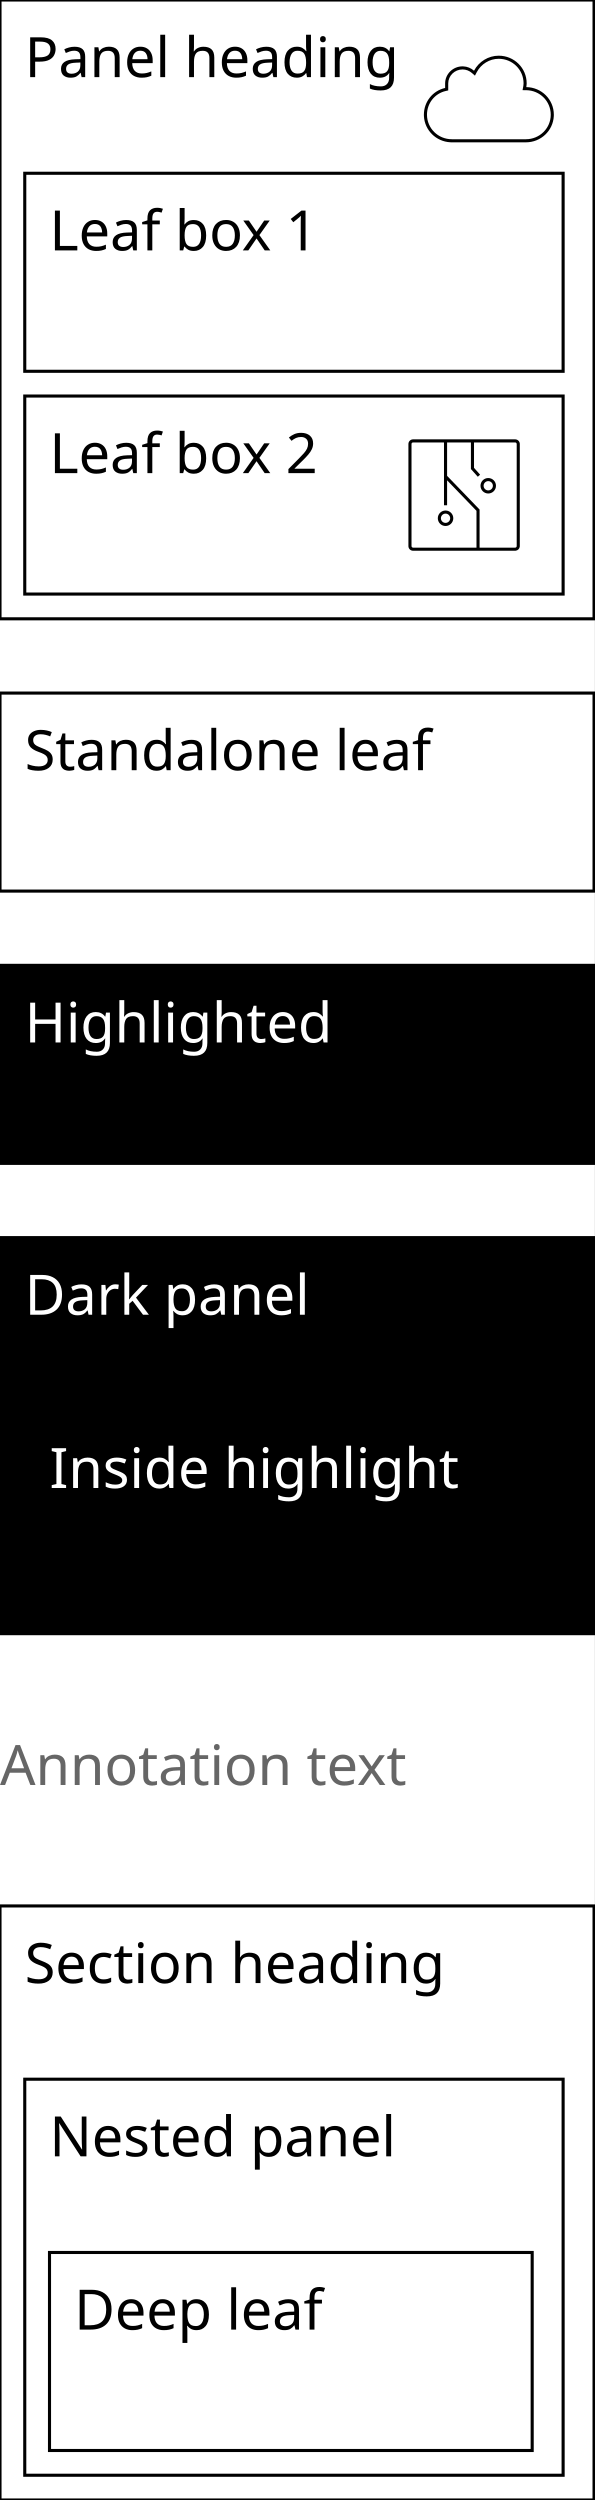
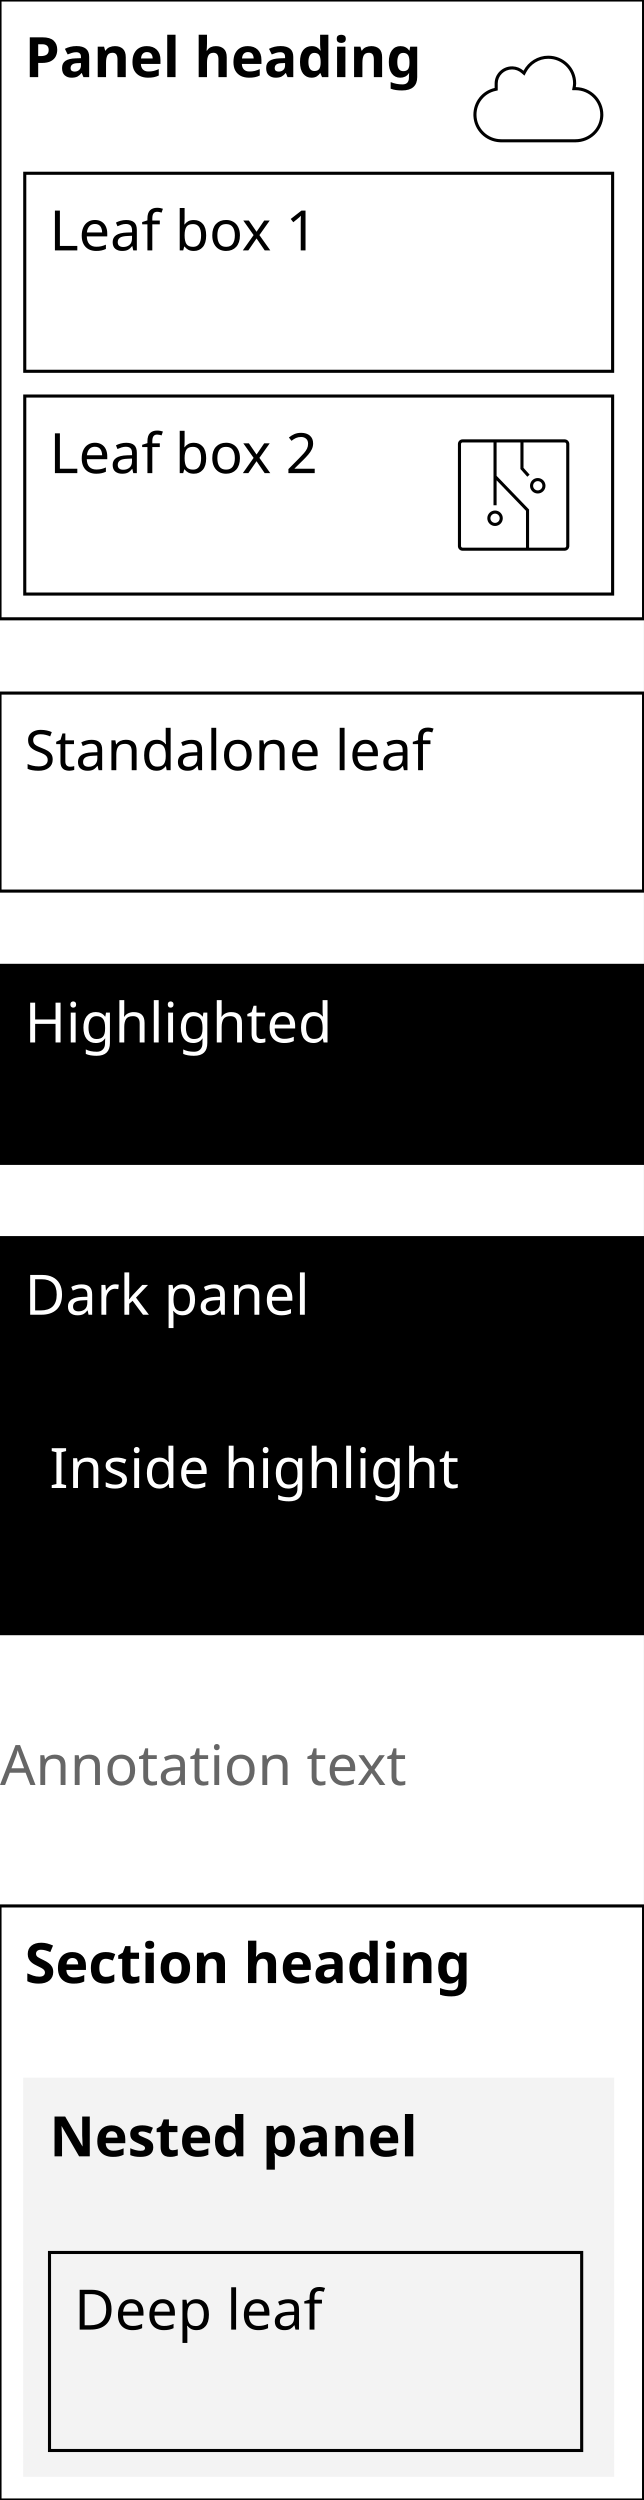
- <svg xmlns="http://www.w3.org/2000/svg" width="192" height="808" viewBox="0 0 192 808" xml:space="preserve">
-   <rect width="192" height="808" fill="#FFFFFF" />
+ <svg xmlns="http://www.w3.org/2000/svg" width="208" height="808" viewBox="0 0 208 808" xml:space="preserve">
+   <rect width="208" height="808" fill="#FFFFFF" />
  <g data-component-id="root">
-     <rect x="0" y="0" width="192" height="808" fill="transparent" stroke="none" stroke-width="0" stroke-miterlimit="10" />
+     <rect x="0" y="0" width="208" height="808" fill="transparent" stroke="none" stroke-width="0" stroke-miterlimit="10" />
    <g data-component-id="panel_a">
-       <rect x="0" y="0" width="192" height="200" fill="transparent" stroke="#000000" stroke-width="1" stroke-miterlimit="10" />
+       <rect x="0" y="0" width="208" height="200" fill="transparent" stroke="#000000" stroke-width="1" stroke-miterlimit="10" />
      <g data-component-id="panel_a__heading">
-         <rect x="8" y="8" width="174" height="48" fill="transparent" stroke="none" stroke-width="0" stroke-miterlimit="10" />
+         <rect x="8" y="8" width="190" height="48" fill="transparent" stroke="none" stroke-width="0" stroke-miterlimit="10" />
        <text font-family="Ubuntu Sans">
-           <tspan x="8" y="24.92" font-size="18" font-weight="400" fill="#000000">Panel heading</tspan>
+           <tspan x="8" y="24.92" font-size="18" font-weight="700" fill="#000000" font-variant-caps="small-caps">Panel heading</tspan>
        </text>
-         <g class="dg-icon" transform="translate(134 8)">
+         <g class="dg-icon" transform="translate(150 8)">
          <path fill-rule="evenodd" clip-rule="evenodd" d="M27.186 10C32.196 10 36.217 14 36.217 18.923L36.211 19.143C36.187 19.652 36.094 20.147 36.093 20.154C41.041 20.216 45 24.154 45 29.077L44.988 29.536C44.748 34.246 40.822 38 35.969 38H12.031L11.565 37.988C6.928 37.757 3.245 34.094 3.012 29.536L3 29.077C3 24.954 5.784 21.352 9.866 20.429V18.984C9.866 15.908 12.402 13.446 15.495 13.446L15.749 13.452C17.017 13.51 18.22 13.996 19.206 14.861C20.753 11.908 23.845 10 27.186 10ZM27.186 11C24.224 11 21.469 12.695 20.092 15.325L19.502 16.452L18.547 15.613C17.674 14.847 16.608 14.446 15.495 14.446C12.935 14.446 10.866 16.479 10.866 18.984V21.227L10.087 21.403C6.472 22.221 4 25.409 4 29.077C4 33.438 7.564 37 12.031 37H35.969C40.436 37 44 33.438 44 29.077C44 24.713 40.493 21.208 36.08 21.153L34.888 21.139L35.11 19.967V19.965C35.111 19.962 35.112 19.956 35.113 19.948C35.116 19.933 35.121 19.91 35.126 19.88C35.136 19.819 35.149 19.73 35.163 19.626C35.191 19.411 35.217 19.151 35.217 18.923C35.217 14.562 31.653 11 27.186 11Z" fill="#000000" />
        </g>
      </g>
      <g data-component-id="panel_a__body">
-         <rect x="8" y="56" width="174" height="136" fill="transparent" stroke="none" stroke-width="0" stroke-miterlimit="10" />
+         <rect x="8" y="56" width="190" height="136" fill="transparent" stroke="none" stroke-width="0" stroke-miterlimit="10" />
        <g data-component-id="leaf_1">
-           <rect x="8" y="56" width="174" height="64" fill="transparent" stroke="#000000" stroke-width="1" stroke-miterlimit="10" />
+           <rect x="8" y="56" width="190" height="64" fill="transparent" stroke="#000000" stroke-width="1" stroke-miterlimit="10" />
          <text font-family="Ubuntu Sans">
            <tspan x="16" y="80.92" font-size="18" font-weight="400" fill="#000000">Leaf box 1</tspan>
          </text>
        </g>
        <g data-component-id="leaf_2">
-           <rect x="8" y="128" width="174" height="64" fill="transparent" stroke="#000000" stroke-width="1" stroke-miterlimit="10" />
+           <rect x="8" y="128" width="190" height="64" fill="transparent" stroke="#000000" stroke-width="1" stroke-miterlimit="10" />
          <text font-family="Ubuntu Sans">
            <tspan x="16" y="152.92" font-size="18" font-weight="400" fill="#000000">Leaf box 2</tspan>
          </text>
-           <g class="dg-icon" transform="translate(126 136)">
+           <g class="dg-icon" transform="translate(142 136)">
            <path fill-rule="evenodd" clip-rule="evenodd" d="M40.653 6.007C41.41 6.084 42 6.722 42 7.499V40.499L41.992 40.652C41.92 41.358 41.359 41.919 40.653 41.991L40.5 41.999H7.5C6.723 41.999 6.085 41.409 6.008 40.652L6 40.499V7.499C6 6.671 6.672 5.999 7.5 5.999H40.5L40.653 6.007ZM7.5 6.999C7.258 6.999 7.056 7.171 7.01 7.398L7 7.499V40.499C7 40.775 7.224 40.999 7.5 40.999H28V29.091L18.5 19.238V27.3H17.5V6.999H7.5ZM18.5 17.798L28.86 28.542L29 28.688V40.999H40.5C40.776 40.999 41 40.775 41 40.499V7.499C41 7.257 40.828 7.055 40.601 7.009L40.5 6.999H27.2V15.208L29.173 17.417L28.8 17.75L28.428 18.083L26.327 15.733L26.2 15.591V6.999H18.5V17.798Z" fill="#000000" />
            <path fill-rule="evenodd" clip-rule="evenodd" d="M18 29C19.381 29 20.5 30.119 20.5 31.5C20.5 32.881 19.381 34 18 34C16.619 34 15.5 32.881 15.5 31.5C15.5 30.119 16.619 29 18 29ZM18 30C17.172 30 16.5 30.672 16.5 31.5C16.5 32.328 17.172 33 18 33C18.828 33 19.5 32.328 19.5 31.5C19.5 30.672 18.828 30 18 30Z" fill="#000000" />
            <path fill-rule="evenodd" clip-rule="evenodd" d="M31.8 18.5C33.181 18.5 34.3 19.619 34.3 21C34.3 22.381 33.181 23.5 31.8 23.5C30.419 23.5 29.3 22.381 29.3 21C29.3 19.619 30.419 18.5 31.8 18.5ZM31.8 19.5C30.971 19.5 30.3 20.172 30.3 21C30.3 21.828 30.971 22.5 31.8 22.5C32.628 22.5 33.3 21.828 33.3 21C33.3 20.172 32.628 19.5 31.8 19.5Z" fill="#000000" />
          </g>
        </g>
      </g>
    </g>
    <g data-component-id="standalone_leaf">
-       <rect x="0" y="224" width="192" height="64" fill="transparent" stroke="#000000" stroke-width="1" stroke-miterlimit="10" />
+       <rect x="0" y="224" width="208" height="64" fill="transparent" stroke="#000000" stroke-width="1" stroke-miterlimit="10" />
      <text font-family="Ubuntu Sans">
        <tspan x="8" y="248.92" font-size="18" font-weight="400" fill="#000000">Standalone leaf</tspan>
      </text>
    </g>
    <g data-component-id="highlight_leaf">
-       <rect x="0" y="312" width="192" height="64" fill="#000000" stroke="#000000" stroke-width="1" stroke-miterlimit="10" />
+       <rect x="0" y="312" width="208" height="64" fill="#000000" stroke="#000000" stroke-width="1" stroke-miterlimit="10" />
      <text font-family="Ubuntu Sans">
        <tspan x="8" y="336.92" font-size="18" font-weight="400" fill="#FFFFFF">Highlighted</tspan>
      </text>
    </g>
    <g data-component-id="highlight_panel">
-       <rect x="0" y="400" width="192" height="128" fill="#000000" stroke="#000000" stroke-width="1" stroke-miterlimit="10" />
+       <rect x="0" y="400" width="208" height="128" fill="#000000" stroke="#000000" stroke-width="1" stroke-miterlimit="10" />
      <g data-component-id="highlight_panel__heading">
-         <rect x="8" y="408" width="174" height="48" fill="#000000" stroke="none" stroke-width="0" stroke-miterlimit="10" />
+         <rect x="8" y="408" width="190" height="48" fill="#000000" stroke="none" stroke-width="0" stroke-miterlimit="10" />
        <text font-family="Ubuntu Sans">
          <tspan x="8" y="424.92" font-size="18" font-weight="400" fill="#FFFFFF">Dark panel</tspan>
        </text>
      </g>
      <g data-component-id="highlight_panel__body">
-         <rect x="8" y="456" width="174" height="64" fill="transparent" stroke="none" stroke-width="0" stroke-miterlimit="10" />
+         <rect x="8" y="456" width="190" height="64" fill="transparent" stroke="none" stroke-width="0" stroke-miterlimit="10" />
        <g data-component-id="inner_leaf">
-           <rect x="8" y="456" width="174" height="64" fill="transparent" stroke="#000000" stroke-width="1" stroke-miterlimit="10" />
+           <rect x="8" y="456" width="190" height="64" fill="transparent" stroke="#000000" stroke-width="1" stroke-miterlimit="10" />
          <text font-family="Ubuntu Sans">
            <tspan x="16" y="480.92" font-size="18" font-weight="400" fill="#FFFFFF">Inside highlight</tspan>
          </text>
        </g>
      </g>
    </g>
    <g data-component-id="annotation_leaf">
-       <rect x="0" y="552" width="192" height="40" fill="transparent" stroke="none" stroke-width="0" stroke-miterlimit="10" />
+       <rect x="0" y="552" width="208" height="40" fill="transparent" stroke="none" stroke-width="0" stroke-miterlimit="10" />
      <text font-family="Ubuntu Sans">
        <tspan x="0" y="576.92" font-size="18" font-weight="400" fill="#666666">Annotation text</tspan>
      </text>
    </g>
    <g data-component-id="section_a">
-       <rect x="0" y="616" width="192" height="192" fill="transparent" stroke="#000000" stroke-width="1" stroke-miterlimit="10" />
+       <rect x="0" y="616" width="208" height="192" fill="transparent" stroke="#000000" stroke-width="1" stroke-miterlimit="10" />
      <g data-component-id="section_a__heading">
-         <rect x="8" y="624" width="174" height="48" fill="transparent" stroke="none" stroke-width="0" stroke-miterlimit="10" />
+         <rect x="8" y="624" width="190" height="48" fill="transparent" stroke="none" stroke-width="0" stroke-miterlimit="10" />
        <text font-family="Ubuntu Sans">
-           <tspan x="8" y="640.92" font-size="18" font-weight="400" fill="#000000">Section heading</tspan>
+           <tspan x="8" y="640.92" font-size="18" font-weight="700" fill="#000000" font-variant-caps="small-caps">Section heading</tspan>
        </text>
      </g>
      <g data-component-id="section_a__body">
-         <rect x="8" y="672" width="174" height="128" fill="transparent" stroke="none" stroke-width="0" stroke-miterlimit="10" />
+         <rect x="8" y="672" width="190" height="128" fill="transparent" stroke="none" stroke-width="0" stroke-miterlimit="10" />
        <g data-component-id="nested_panel">
-           <rect x="8" y="672" width="174" height="128" fill="transparent" stroke="#000000" stroke-width="1" stroke-miterlimit="10" />
+           <rect x="8" y="672" width="190" height="128" fill="#F3F3F3" stroke="#F3F3F3" stroke-width="1" stroke-miterlimit="10" />
          <g data-component-id="nested_panel__heading">
-             <rect x="16" y="680" width="156" height="48" fill="transparent" stroke="none" stroke-width="0" stroke-miterlimit="10" />
+             <rect x="16" y="680" width="172" height="48" fill="transparent" stroke="none" stroke-width="0" stroke-miterlimit="10" />
            <text font-family="Ubuntu Sans">
-               <tspan x="16" y="696.92" font-size="18" font-weight="400" fill="#000000">Nested panel</tspan>
+               <tspan x="16" y="696.92" font-size="18" font-weight="700" fill="#000000">Nested panel</tspan>
            </text>
          </g>
          <g data-component-id="nested_panel__body">
-             <rect x="16" y="728" width="156" height="64" fill="transparent" stroke="none" stroke-width="0" stroke-miterlimit="10" />
+             <rect x="16" y="728" width="172" height="64" fill="transparent" stroke="none" stroke-width="0" stroke-miterlimit="10" />
            <g data-component-id="deep_leaf">
-               <rect x="16" y="728" width="156" height="64" fill="transparent" stroke="#000000" stroke-width="1" stroke-miterlimit="10" />
+               <rect x="16" y="728" width="172" height="64" fill="transparent" stroke="#000000" stroke-width="1" stroke-miterlimit="10" />
              <text font-family="Ubuntu Sans">
                <tspan x="24" y="752.92" font-size="18" font-weight="400" fill="#000000">Deep leaf</tspan>
              </text>
            </g>
          </g>
        </g>
      </g>
    </g>
  </g>
</svg>
